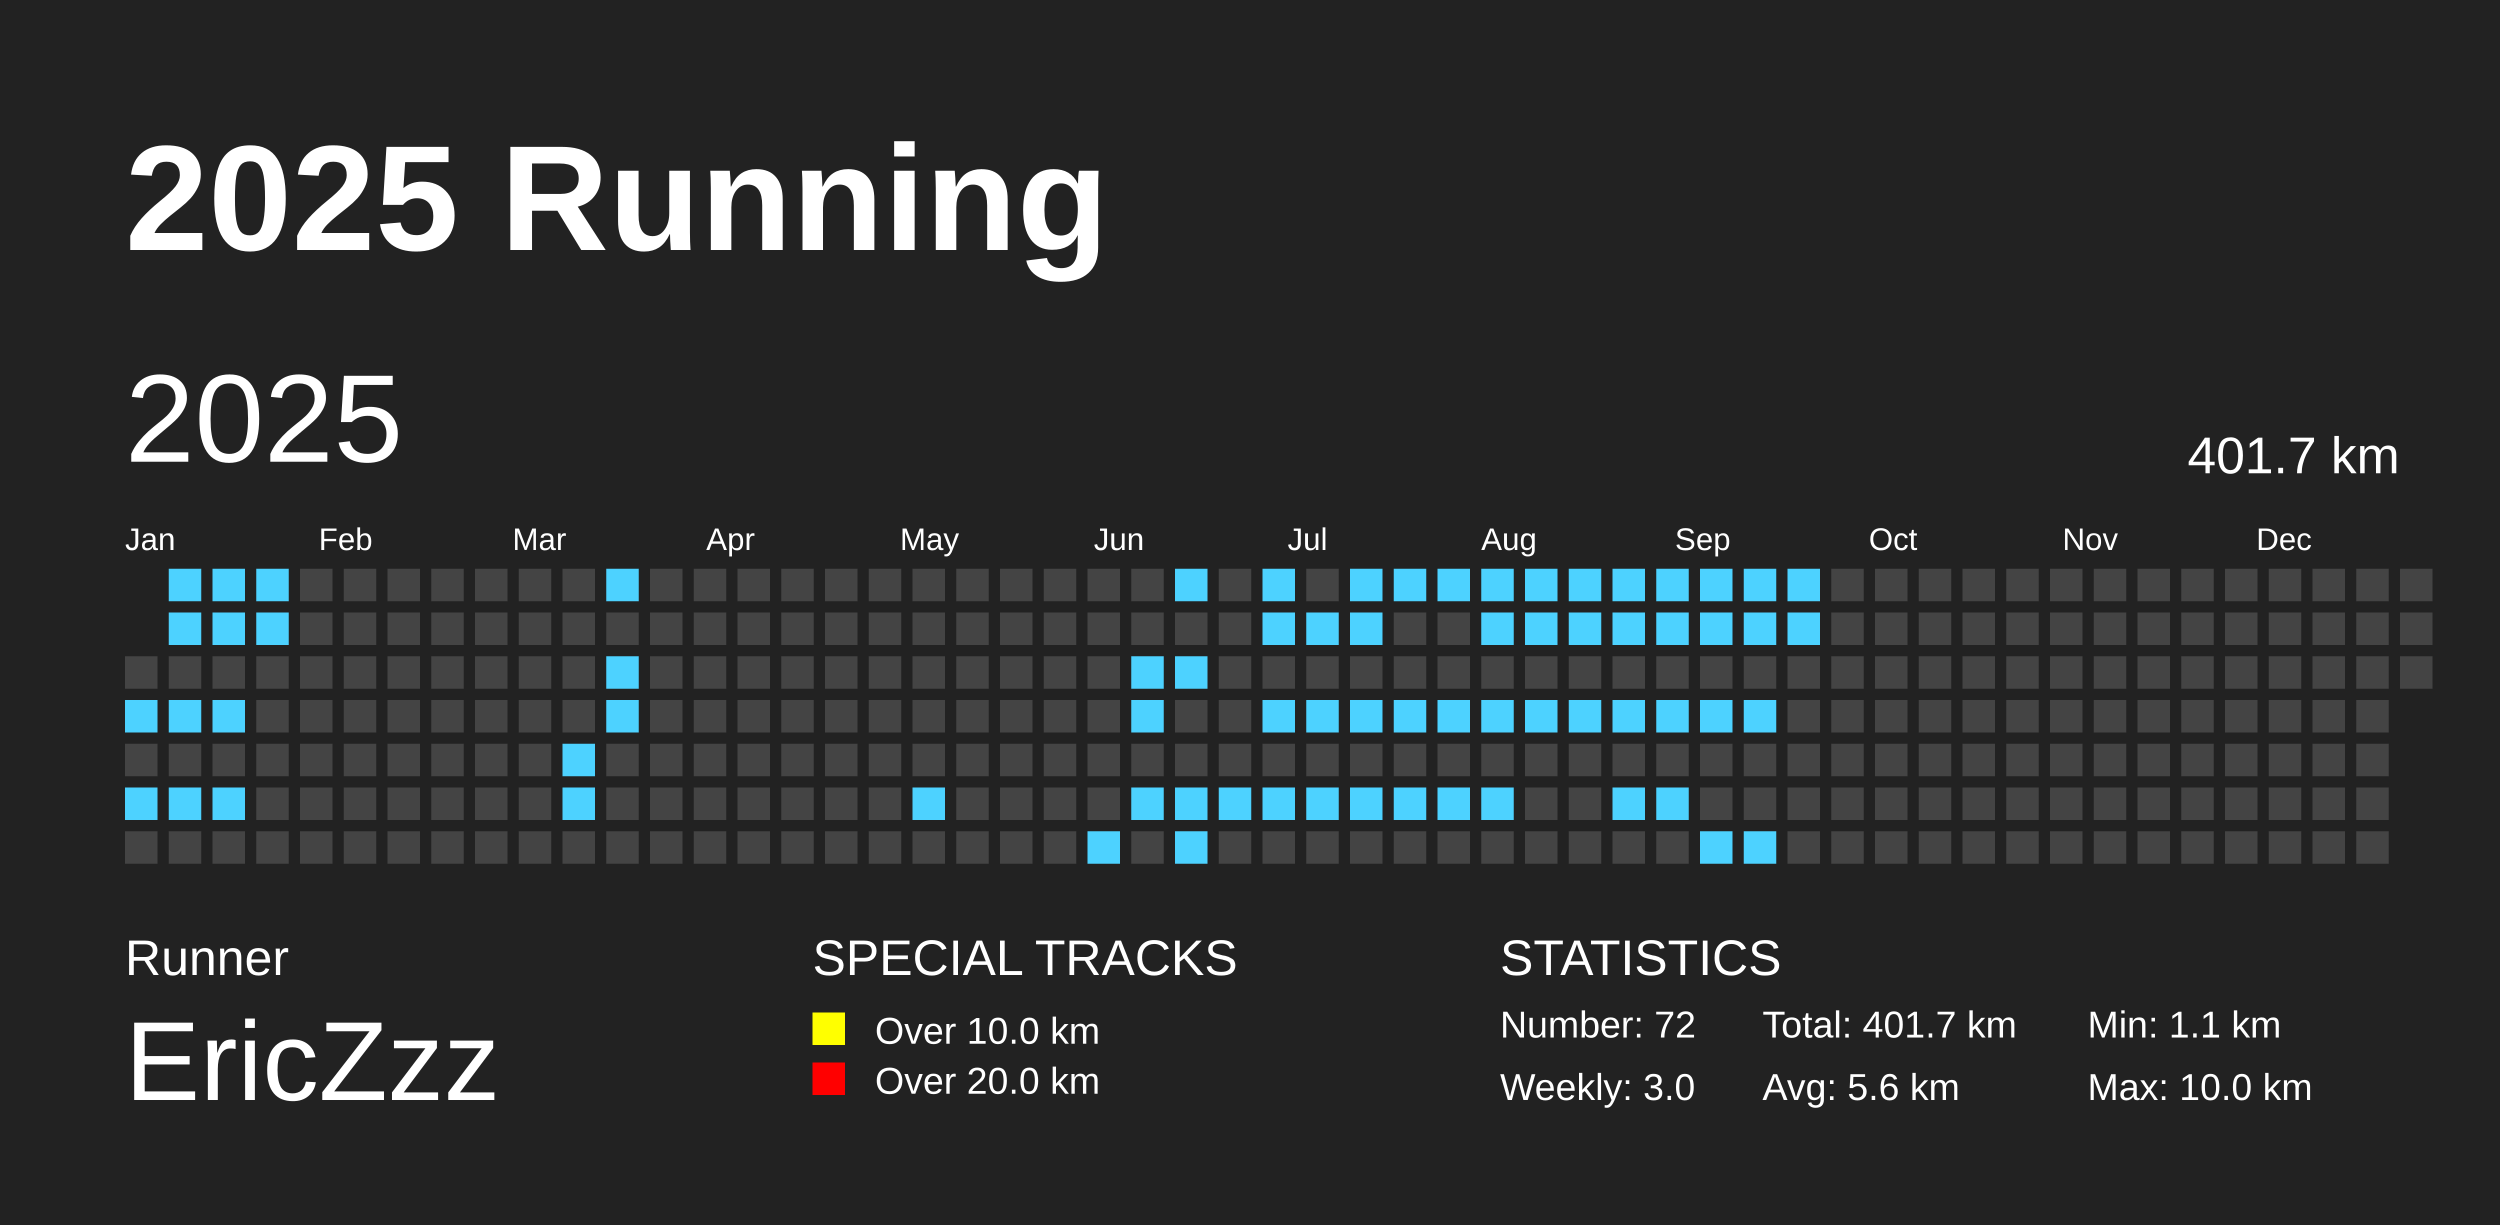
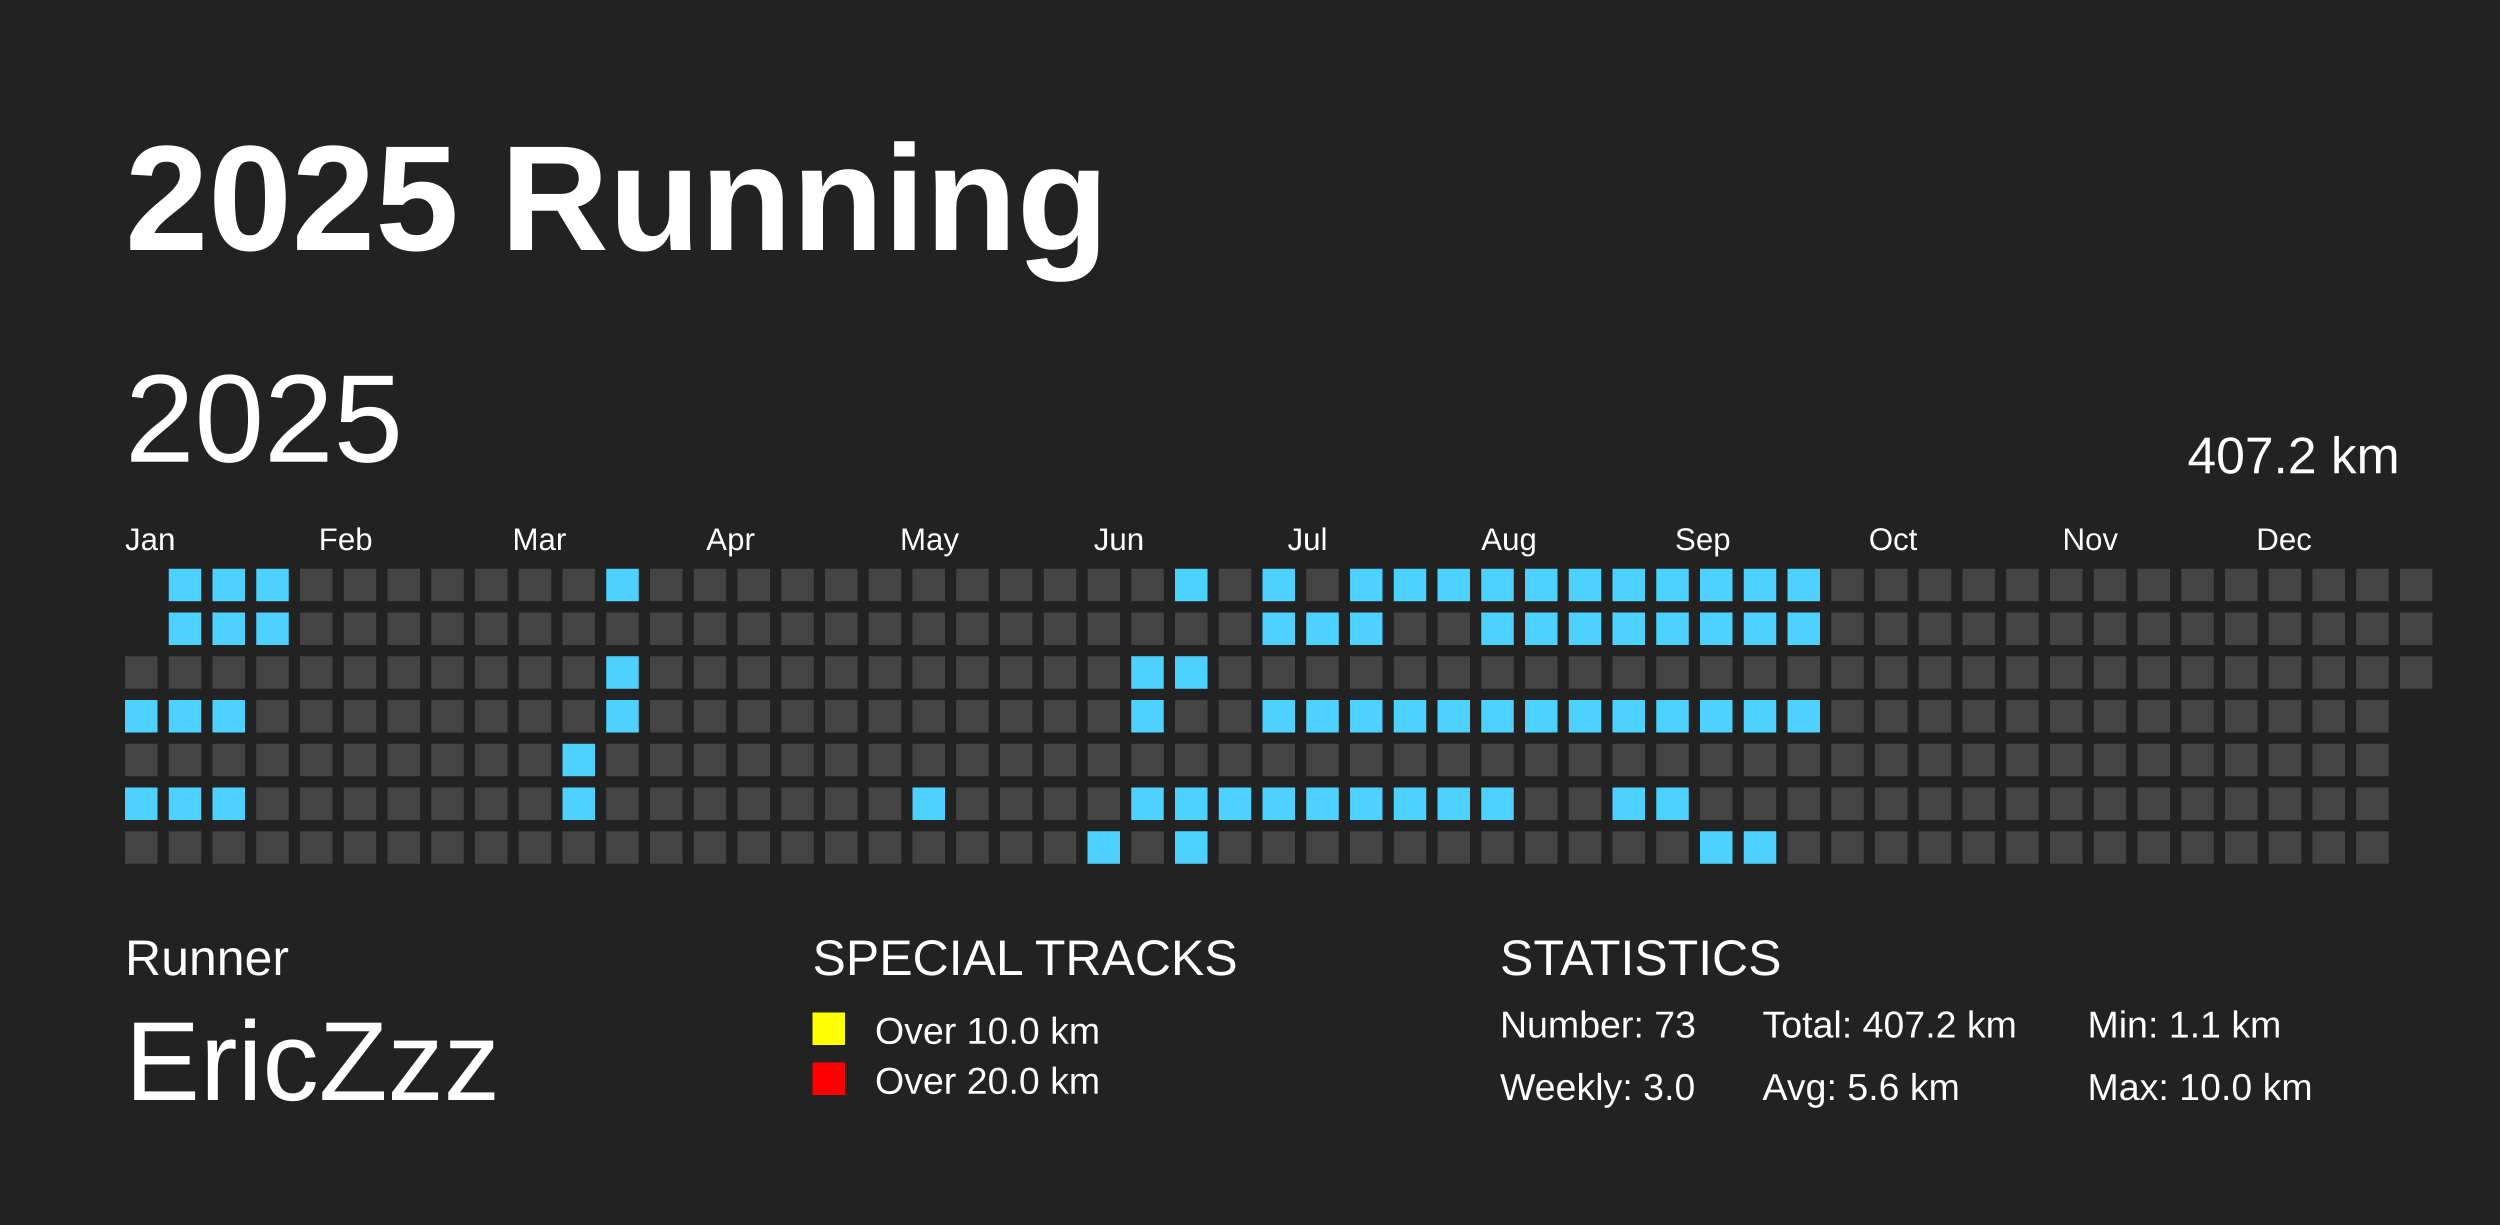
<svg xmlns="http://www.w3.org/2000/svg" baseProfile="full" height="98mm" version="1.1" viewBox="0,0,200,98" width="200mm">
  <defs />
  <rect fill="#222222" height="98" width="200" x="0" y="0" />
  <text fill="#FFFFFF" style="font-size:12px; font-family:Arial; font-weight:bold;" x="10" y="20">2025 Running</text>
  <text fill="#FFFFFF" style="font-size:4px; font-family:Arial" x="10" y="78">Runner</text>
  <text fill="#FFFFFF" style="font-size:9px; font-family:Arial" x="10" y="88">EricZzz</text>
  <text fill="#FFFFFF" style="font-size:4px; font-family:Arial" x="65" y="78">SPECIAL TRACKS</text>
  <rect fill="yellow" height="2.6" width="2.6" x="65" y="81" />
  <text fill="#FFFFFF" style="font-size:3px; font-family:Arial" x="70" y="83.5">Over 10.0 km</text>
  <rect fill="red" height="2.6" width="2.6" x="65" y="85" />
  <text fill="#FFFFFF" style="font-size:3px; font-family:Arial" x="70" y="87.5">Over 20.0 km</text>
  <text fill="#FFFFFF" style="font-size:4px; font-family:Arial" x="120" y="78">STATISTICS</text>
-   <text fill="#FFFFFF" style="font-size:3px; font-family:Arial" x="120" y="83">Number: 72</text>
+   <text fill="#FFFFFF" style="font-size:3px; font-family:Arial" x="120" y="83">Number: 73</text>
  <text fill="#FFFFFF" style="font-size:3px; font-family:Arial" x="120" y="88">Weekly: 3.0</text>
-   <text fill="#FFFFFF" style="font-size:3px; font-family:Arial" x="141" y="83">Total: 401.7 km</text>
+   <text fill="#FFFFFF" style="font-size:3px; font-family:Arial" x="141" y="83">Total: 407.2 km</text>
  <text fill="#FFFFFF" style="font-size:3px; font-family:Arial" x="141" y="88">Avg: 5.6 km</text>
  <text fill="#FFFFFF" style="font-size:3px; font-family:Arial" x="167" y="83">Min: 1.1 km</text>
  <text fill="#FFFFFF" style="font-size:3px; font-family:Arial" x="167" y="88">Max: 10.0 km</text>
  <text dominant-baseline="hanging" fill="#FFFFFF" style="font-size:10.0px; font-family:Arial;" x="10" y="30">2025</text>
-   <text dominant-baseline="hanging" fill="#FFFFFF" style="font-size:4.125px; font-family:Arial;" x="175" y="35">401.7 km</text>
+   <text dominant-baseline="hanging" fill="#FFFFFF" style="font-size:4.125px; font-family:Arial;" x="175" y="35">407.2 km</text>
  <text fill="#FFFFFF" style="font-size:2.5px; font-family:Arial" x="10.0" y="44">Jan</text>
  <text fill="#FFFFFF" style="font-size:2.5px; font-family:Arial" x="25.5" y="44">Feb</text>
  <text fill="#FFFFFF" style="font-size:2.5px; font-family:Arial" x="41.0" y="44">Mar</text>
  <text fill="#FFFFFF" style="font-size:2.5px; font-family:Arial" x="56.5" y="44">Apr</text>
  <text fill="#FFFFFF" style="font-size:2.5px; font-family:Arial" x="72.0" y="44">May</text>
  <text fill="#FFFFFF" style="font-size:2.5px; font-family:Arial" x="87.5" y="44">Jun</text>
  <text fill="#FFFFFF" style="font-size:2.5px; font-family:Arial" x="103.0" y="44">Jul</text>
  <text fill="#FFFFFF" style="font-size:2.5px; font-family:Arial" x="118.5" y="44">Aug</text>
  <text fill="#FFFFFF" style="font-size:2.5px; font-family:Arial" x="134.0" y="44">Sep</text>
  <text fill="#FFFFFF" style="font-size:2.5px; font-family:Arial" x="149.5" y="44">Oct</text>
  <text fill="#FFFFFF" style="font-size:2.5px; font-family:Arial" x="165.0" y="44">Nov</text>
  <text fill="#FFFFFF" style="font-size:2.5px; font-family:Arial" x="180.5" y="44">Dec</text>
  <rect fill="#444444" height="2.6" width="2.6" x="10.0" y="52.5" />
  <rect fill="#4DD2FF" height="2.6" width="2.6" x="10.0" y="56.0" />
  <rect fill="#444444" height="2.6" width="2.6" x="10.0" y="59.5" />
  <rect fill="#4DD2FF" height="2.6" width="2.6" x="10.0" y="63.0" />
  <rect fill="#444444" height="2.6" width="2.6" x="10.0" y="66.5" />
  <rect fill="#4DD2FF" height="2.6" width="2.6" x="13.5" y="45.5" />
  <rect fill="#4DD2FF" height="2.6" width="2.6" x="13.5" y="49.0" />
  <rect fill="#444444" height="2.6" width="2.6" x="13.5" y="52.5" />
  <rect fill="#4DD2FF" height="2.6" width="2.6" x="13.5" y="56.0" />
  <rect fill="#444444" height="2.6" width="2.6" x="13.5" y="59.5" />
  <rect fill="#4DD2FF" height="2.6" width="2.6" x="13.5" y="63.0" />
  <rect fill="#444444" height="2.6" width="2.6" x="13.5" y="66.5" />
  <rect fill="#4DD2FF" height="2.6" width="2.6" x="17.0" y="45.5" />
  <rect fill="#4DD2FF" height="2.6" width="2.6" x="17.0" y="49.0" />
  <rect fill="#444444" height="2.6" width="2.6" x="17.0" y="52.5" />
  <rect fill="#4DD2FF" height="2.6" width="2.6" x="17.0" y="56.0" />
  <rect fill="#444444" height="2.6" width="2.6" x="17.0" y="59.5" />
  <rect fill="#4DD2FF" height="2.6" width="2.6" x="17.0" y="63.0" />
  <rect fill="#444444" height="2.6" width="2.6" x="17.0" y="66.5" />
  <rect fill="#4DD2FF" height="2.6" width="2.6" x="20.5" y="45.5" />
  <rect fill="#4DD2FF" height="2.6" width="2.6" x="20.5" y="49.0" />
  <rect fill="#444444" height="2.6" width="2.6" x="20.5" y="52.5" />
  <rect fill="#444444" height="2.6" width="2.6" x="20.5" y="56.0" />
  <rect fill="#444444" height="2.6" width="2.6" x="20.5" y="59.5" />
  <rect fill="#444444" height="2.6" width="2.6" x="20.5" y="63.0" />
  <rect fill="#444444" height="2.6" width="2.6" x="20.5" y="66.5" />
  <rect fill="#444444" height="2.6" width="2.6" x="24.0" y="45.5" />
  <rect fill="#444444" height="2.6" width="2.6" x="24.0" y="49.0" />
  <rect fill="#444444" height="2.6" width="2.6" x="24.0" y="52.5" />
  <rect fill="#444444" height="2.6" width="2.6" x="24.0" y="56.0" />
  <rect fill="#444444" height="2.6" width="2.6" x="24.0" y="59.5" />
  <rect fill="#444444" height="2.6" width="2.6" x="24.0" y="63.0" />
  <rect fill="#444444" height="2.6" width="2.6" x="24.0" y="66.5" />
  <rect fill="#444444" height="2.6" width="2.6" x="27.5" y="45.5" />
  <rect fill="#444444" height="2.6" width="2.6" x="27.5" y="49.0" />
  <rect fill="#444444" height="2.6" width="2.6" x="27.5" y="52.5" />
  <rect fill="#444444" height="2.6" width="2.6" x="27.5" y="56.0" />
  <rect fill="#444444" height="2.6" width="2.6" x="27.5" y="59.5" />
  <rect fill="#444444" height="2.6" width="2.6" x="27.5" y="63.0" />
  <rect fill="#444444" height="2.6" width="2.6" x="27.5" y="66.5" />
  <rect fill="#444444" height="2.6" width="2.6" x="31.0" y="45.5" />
  <rect fill="#444444" height="2.6" width="2.6" x="31.0" y="49.0" />
  <rect fill="#444444" height="2.6" width="2.6" x="31.0" y="52.5" />
  <rect fill="#444444" height="2.6" width="2.6" x="31.0" y="56.0" />
  <rect fill="#444444" height="2.6" width="2.6" x="31.0" y="59.5" />
  <rect fill="#444444" height="2.6" width="2.6" x="31.0" y="63.0" />
  <rect fill="#444444" height="2.6" width="2.6" x="31.0" y="66.5" />
  <rect fill="#444444" height="2.6" width="2.6" x="34.5" y="45.5" />
  <rect fill="#444444" height="2.6" width="2.6" x="34.5" y="49.0" />
  <rect fill="#444444" height="2.6" width="2.6" x="34.5" y="52.5" />
  <rect fill="#444444" height="2.6" width="2.6" x="34.5" y="56.0" />
  <rect fill="#444444" height="2.6" width="2.6" x="34.5" y="59.5" />
  <rect fill="#444444" height="2.6" width="2.6" x="34.5" y="63.0" />
  <rect fill="#444444" height="2.6" width="2.6" x="34.5" y="66.5" />
  <rect fill="#444444" height="2.6" width="2.6" x="38.0" y="45.5" />
  <rect fill="#444444" height="2.6" width="2.6" x="38.0" y="49.0" />
  <rect fill="#444444" height="2.6" width="2.6" x="38.0" y="52.5" />
  <rect fill="#444444" height="2.6" width="2.6" x="38.0" y="56.0" />
  <rect fill="#444444" height="2.6" width="2.6" x="38.0" y="59.5" />
  <rect fill="#444444" height="2.6" width="2.6" x="38.0" y="63.0" />
  <rect fill="#444444" height="2.6" width="2.6" x="38.0" y="66.5" />
  <rect fill="#444444" height="2.6" width="2.6" x="41.5" y="45.5" />
  <rect fill="#444444" height="2.6" width="2.6" x="41.5" y="49.0" />
  <rect fill="#444444" height="2.6" width="2.6" x="41.5" y="52.5" />
  <rect fill="#444444" height="2.6" width="2.6" x="41.5" y="56.0" />
  <rect fill="#444444" height="2.6" width="2.6" x="41.5" y="59.5" />
  <rect fill="#444444" height="2.6" width="2.6" x="41.5" y="63.0" />
  <rect fill="#444444" height="2.6" width="2.6" x="41.5" y="66.5" />
  <rect fill="#444444" height="2.6" width="2.6" x="45.0" y="45.5" />
  <rect fill="#444444" height="2.6" width="2.6" x="45.0" y="49.0" />
  <rect fill="#444444" height="2.6" width="2.6" x="45.0" y="52.5" />
  <rect fill="#444444" height="2.6" width="2.6" x="45.0" y="56.0" />
  <rect fill="#4DD2FF" height="2.6" width="2.6" x="45.0" y="59.5" />
  <rect fill="#4DD2FF" height="2.6" width="2.6" x="45.0" y="63.0" />
  <rect fill="#444444" height="2.6" width="2.6" x="45.0" y="66.5" />
  <rect fill="#4DD2FF" height="2.6" width="2.6" x="48.5" y="45.5" />
  <rect fill="#444444" height="2.6" width="2.6" x="48.5" y="49.0" />
  <rect fill="#4DD2FF" height="2.6" width="2.6" x="48.5" y="52.5" />
  <rect fill="#4DD2FF" height="2.6" width="2.6" x="48.5" y="56.0" />
  <rect fill="#444444" height="2.6" width="2.6" x="48.5" y="59.5" />
  <rect fill="#444444" height="2.6" width="2.6" x="48.5" y="63.0" />
  <rect fill="#444444" height="2.6" width="2.6" x="48.5" y="66.5" />
  <rect fill="#444444" height="2.6" width="2.6" x="52.0" y="45.5" />
  <rect fill="#444444" height="2.6" width="2.6" x="52.0" y="49.0" />
  <rect fill="#444444" height="2.6" width="2.6" x="52.0" y="52.5" />
  <rect fill="#444444" height="2.6" width="2.6" x="52.0" y="56.0" />
  <rect fill="#444444" height="2.6" width="2.6" x="52.0" y="59.5" />
  <rect fill="#444444" height="2.6" width="2.6" x="52.0" y="63.0" />
  <rect fill="#444444" height="2.6" width="2.6" x="52.0" y="66.5" />
  <rect fill="#444444" height="2.6" width="2.6" x="55.5" y="45.5" />
  <rect fill="#444444" height="2.6" width="2.6" x="55.5" y="49.0" />
  <rect fill="#444444" height="2.6" width="2.6" x="55.5" y="52.5" />
  <rect fill="#444444" height="2.6" width="2.6" x="55.5" y="56.0" />
  <rect fill="#444444" height="2.6" width="2.6" x="55.5" y="59.5" />
  <rect fill="#444444" height="2.6" width="2.6" x="55.5" y="63.0" />
  <rect fill="#444444" height="2.6" width="2.6" x="55.5" y="66.5" />
  <rect fill="#444444" height="2.6" width="2.6" x="59.0" y="45.5" />
  <rect fill="#444444" height="2.6" width="2.6" x="59.0" y="49.0" />
  <rect fill="#444444" height="2.6" width="2.6" x="59.0" y="52.5" />
  <rect fill="#444444" height="2.6" width="2.6" x="59.0" y="56.0" />
  <rect fill="#444444" height="2.6" width="2.6" x="59.0" y="59.5" />
  <rect fill="#444444" height="2.6" width="2.6" x="59.0" y="63.0" />
  <rect fill="#444444" height="2.6" width="2.6" x="59.0" y="66.5" />
  <rect fill="#444444" height="2.6" width="2.6" x="62.5" y="45.5" />
  <rect fill="#444444" height="2.6" width="2.6" x="62.5" y="49.0" />
  <rect fill="#444444" height="2.6" width="2.6" x="62.5" y="52.5" />
  <rect fill="#444444" height="2.6" width="2.6" x="62.5" y="56.0" />
  <rect fill="#444444" height="2.6" width="2.6" x="62.5" y="59.5" />
  <rect fill="#444444" height="2.6" width="2.6" x="62.5" y="63.0" />
  <rect fill="#444444" height="2.6" width="2.6" x="62.5" y="66.5" />
  <rect fill="#444444" height="2.6" width="2.6" x="66.0" y="45.5" />
  <rect fill="#444444" height="2.6" width="2.6" x="66.0" y="49.0" />
  <rect fill="#444444" height="2.6" width="2.6" x="66.0" y="52.5" />
  <rect fill="#444444" height="2.6" width="2.6" x="66.0" y="56.0" />
  <rect fill="#444444" height="2.6" width="2.6" x="66.0" y="59.5" />
  <rect fill="#444444" height="2.6" width="2.6" x="66.0" y="63.0" />
  <rect fill="#444444" height="2.6" width="2.6" x="66.0" y="66.5" />
  <rect fill="#444444" height="2.6" width="2.6" x="69.5" y="45.5" />
  <rect fill="#444444" height="2.6" width="2.6" x="69.5" y="49.0" />
  <rect fill="#444444" height="2.6" width="2.6" x="69.5" y="52.5" />
  <rect fill="#444444" height="2.6" width="2.6" x="69.5" y="56.0" />
  <rect fill="#444444" height="2.6" width="2.6" x="69.5" y="59.5" />
  <rect fill="#444444" height="2.6" width="2.6" x="69.5" y="63.0" />
  <rect fill="#444444" height="2.6" width="2.6" x="69.5" y="66.5" />
  <rect fill="#444444" height="2.6" width="2.6" x="73.0" y="45.5" />
  <rect fill="#444444" height="2.6" width="2.6" x="73.0" y="49.0" />
  <rect fill="#444444" height="2.6" width="2.6" x="73.0" y="52.5" />
  <rect fill="#444444" height="2.6" width="2.6" x="73.0" y="56.0" />
  <rect fill="#444444" height="2.6" width="2.6" x="73.0" y="59.5" />
  <rect fill="#4DD2FF" height="2.6" width="2.6" x="73.0" y="63.0" />
  <rect fill="#444444" height="2.6" width="2.6" x="73.0" y="66.5" />
  <rect fill="#444444" height="2.6" width="2.6" x="76.5" y="45.5" />
  <rect fill="#444444" height="2.6" width="2.6" x="76.5" y="49.0" />
  <rect fill="#444444" height="2.6" width="2.6" x="76.5" y="52.5" />
  <rect fill="#444444" height="2.6" width="2.6" x="76.5" y="56.0" />
  <rect fill="#444444" height="2.6" width="2.6" x="76.5" y="59.5" />
  <rect fill="#444444" height="2.6" width="2.6" x="76.5" y="63.0" />
  <rect fill="#444444" height="2.6" width="2.6" x="76.5" y="66.5" />
  <rect fill="#444444" height="2.6" width="2.6" x="80.0" y="45.5" />
  <rect fill="#444444" height="2.6" width="2.6" x="80.0" y="49.0" />
  <rect fill="#444444" height="2.6" width="2.6" x="80.0" y="52.5" />
  <rect fill="#444444" height="2.6" width="2.6" x="80.0" y="56.0" />
  <rect fill="#444444" height="2.6" width="2.6" x="80.0" y="59.5" />
  <rect fill="#444444" height="2.6" width="2.6" x="80.0" y="63.0" />
  <rect fill="#444444" height="2.6" width="2.6" x="80.0" y="66.5" />
  <rect fill="#444444" height="2.6" width="2.6" x="83.5" y="45.5" />
  <rect fill="#444444" height="2.6" width="2.6" x="83.5" y="49.0" />
  <rect fill="#444444" height="2.6" width="2.6" x="83.5" y="52.5" />
  <rect fill="#444444" height="2.6" width="2.6" x="83.5" y="56.0" />
  <rect fill="#444444" height="2.6" width="2.6" x="83.5" y="59.5" />
  <rect fill="#444444" height="2.6" width="2.6" x="83.5" y="63.0" />
  <rect fill="#444444" height="2.6" width="2.6" x="83.5" y="66.5" />
  <rect fill="#444444" height="2.6" width="2.6" x="87.0" y="45.5" />
  <rect fill="#444444" height="2.6" width="2.6" x="87.0" y="49.0" />
  <rect fill="#444444" height="2.6" width="2.6" x="87.0" y="52.5" />
  <rect fill="#444444" height="2.6" width="2.6" x="87.0" y="56.0" />
  <rect fill="#444444" height="2.6" width="2.6" x="87.0" y="59.5" />
  <rect fill="#444444" height="2.6" width="2.6" x="87.0" y="63.0" />
  <rect fill="#4DD2FF" height="2.6" width="2.6" x="87.0" y="66.5" />
  <rect fill="#444444" height="2.6" width="2.6" x="90.5" y="45.5" />
  <rect fill="#444444" height="2.6" width="2.6" x="90.5" y="49.0" />
  <rect fill="#4DD2FF" height="2.6" width="2.6" x="90.5" y="52.5" />
  <rect fill="#4DD2FF" height="2.6" width="2.6" x="90.5" y="56.0" />
  <rect fill="#444444" height="2.6" width="2.6" x="90.5" y="59.5" />
  <rect fill="#4DD2FF" height="2.6" width="2.6" x="90.5" y="63.0" />
  <rect fill="#444444" height="2.6" width="2.6" x="90.5" y="66.5" />
  <rect fill="#4DD2FF" height="2.6" width="2.6" x="94.0" y="45.5" />
  <rect fill="#444444" height="2.6" width="2.6" x="94.0" y="49.0" />
  <rect fill="#4DD2FF" height="2.6" width="2.6" x="94.0" y="52.5" />
  <rect fill="#444444" height="2.6" width="2.6" x="94.0" y="56.0" />
  <rect fill="#444444" height="2.6" width="2.6" x="94.0" y="59.5" />
  <rect fill="#4DD2FF" height="2.6" width="2.6" x="94.0" y="63.0" />
  <rect fill="#4DD2FF" height="2.6" width="2.6" x="94.0" y="66.5" />
  <rect fill="#444444" height="2.6" width="2.6" x="97.5" y="45.5" />
  <rect fill="#444444" height="2.6" width="2.6" x="97.5" y="49.0" />
  <rect fill="#444444" height="2.6" width="2.6" x="97.5" y="52.5" />
  <rect fill="#444444" height="2.6" width="2.6" x="97.5" y="56.0" />
  <rect fill="#444444" height="2.6" width="2.6" x="97.5" y="59.5" />
  <rect fill="#4DD2FF" height="2.6" width="2.6" x="97.5" y="63.0" />
  <rect fill="#444444" height="2.6" width="2.6" x="97.5" y="66.5" />
  <rect fill="#4DD2FF" height="2.6" width="2.6" x="101.0" y="45.5" />
  <rect fill="#4DD2FF" height="2.6" width="2.6" x="101.0" y="49.0" />
  <rect fill="#444444" height="2.6" width="2.6" x="101.0" y="52.5" />
  <rect fill="#4DD2FF" height="2.6" width="2.6" x="101.0" y="56.0" />
  <rect fill="#444444" height="2.6" width="2.6" x="101.0" y="59.5" />
  <rect fill="#4DD2FF" height="2.6" width="2.6" x="101.0" y="63.0" />
  <rect fill="#444444" height="2.6" width="2.6" x="101.0" y="66.5" />
  <rect fill="#444444" height="2.6" width="2.6" x="104.5" y="45.5" />
  <rect fill="#4DD2FF" height="2.6" width="2.6" x="104.5" y="49.0" />
  <rect fill="#444444" height="2.6" width="2.6" x="104.5" y="52.5" />
  <rect fill="#4DD2FF" height="2.6" width="2.6" x="104.5" y="56.0" />
  <rect fill="#444444" height="2.6" width="2.6" x="104.5" y="59.5" />
  <rect fill="#4DD2FF" height="2.6" width="2.6" x="104.5" y="63.0" />
  <rect fill="#444444" height="2.6" width="2.6" x="104.5" y="66.5" />
  <rect fill="#4DD2FF" height="2.6" width="2.6" x="108.0" y="45.5" />
  <rect fill="#4DD2FF" height="2.6" width="2.6" x="108.0" y="49.0" />
  <rect fill="#444444" height="2.6" width="2.6" x="108.0" y="52.5" />
  <rect fill="#4DD2FF" height="2.6" width="2.6" x="108.0" y="56.0" />
  <rect fill="#444444" height="2.6" width="2.6" x="108.0" y="59.5" />
  <rect fill="#4DD2FF" height="2.6" width="2.6" x="108.0" y="63.0" />
  <rect fill="#444444" height="2.6" width="2.6" x="108.0" y="66.5" />
  <rect fill="#4DD2FF" height="2.6" width="2.6" x="111.5" y="45.5" />
  <rect fill="#444444" height="2.6" width="2.6" x="111.5" y="49.0" />
  <rect fill="#444444" height="2.6" width="2.6" x="111.5" y="52.5" />
  <rect fill="#4DD2FF" height="2.6" width="2.6" x="111.5" y="56.0" />
  <rect fill="#444444" height="2.6" width="2.6" x="111.5" y="59.5" />
  <rect fill="#4DD2FF" height="2.6" width="2.6" x="111.5" y="63.0" />
  <rect fill="#444444" height="2.6" width="2.6" x="111.5" y="66.5" />
  <rect fill="#4DD2FF" height="2.6" width="2.6" x="115.0" y="45.5" />
  <rect fill="#444444" height="2.6" width="2.6" x="115.0" y="49.0" />
  <rect fill="#444444" height="2.6" width="2.6" x="115.0" y="52.5" />
  <rect fill="#4DD2FF" height="2.6" width="2.6" x="115.0" y="56.0" />
  <rect fill="#444444" height="2.6" width="2.6" x="115.0" y="59.5" />
  <rect fill="#4DD2FF" height="2.6" width="2.6" x="115.0" y="63.0" />
  <rect fill="#444444" height="2.6" width="2.6" x="115.0" y="66.5" />
  <rect fill="#4DD2FF" height="2.6" width="2.6" x="118.5" y="45.5" />
  <rect fill="#4DD2FF" height="2.6" width="2.6" x="118.5" y="49.0" />
  <rect fill="#444444" height="2.6" width="2.6" x="118.5" y="52.5" />
  <rect fill="#4DD2FF" height="2.6" width="2.6" x="118.5" y="56.0" />
  <rect fill="#444444" height="2.6" width="2.6" x="118.5" y="59.5" />
  <rect fill="#4DD2FF" height="2.6" width="2.6" x="118.5" y="63.0" />
  <rect fill="#444444" height="2.6" width="2.6" x="118.5" y="66.5" />
  <rect fill="#4DD2FF" height="2.6" width="2.6" x="122.0" y="45.5" />
  <rect fill="#4DD2FF" height="2.6" width="2.6" x="122.0" y="49.0" />
  <rect fill="#444444" height="2.6" width="2.6" x="122.0" y="52.5" />
  <rect fill="#4DD2FF" height="2.6" width="2.6" x="122.0" y="56.0" />
  <rect fill="#444444" height="2.6" width="2.6" x="122.0" y="59.5" />
  <rect fill="#444444" height="2.6" width="2.6" x="122.0" y="63.0" />
  <rect fill="#444444" height="2.6" width="2.6" x="122.0" y="66.5" />
  <rect fill="#4DD2FF" height="2.6" width="2.6" x="125.5" y="45.5" />
  <rect fill="#4DD2FF" height="2.6" width="2.6" x="125.5" y="49.0" />
  <rect fill="#444444" height="2.6" width="2.6" x="125.5" y="52.5" />
  <rect fill="#4DD2FF" height="2.6" width="2.6" x="125.5" y="56.0" />
  <rect fill="#444444" height="2.6" width="2.6" x="125.5" y="59.5" />
  <rect fill="#444444" height="2.6" width="2.6" x="125.5" y="63.0" />
  <rect fill="#444444" height="2.6" width="2.6" x="125.5" y="66.5" />
  <rect fill="#4DD2FF" height="2.6" width="2.6" x="129.0" y="45.5" />
  <rect fill="#4DD2FF" height="2.6" width="2.6" x="129.0" y="49.0" />
  <rect fill="#444444" height="2.6" width="2.6" x="129.0" y="52.5" />
  <rect fill="#4DD2FF" height="2.6" width="2.6" x="129.0" y="56.0" />
  <rect fill="#444444" height="2.6" width="2.6" x="129.0" y="59.5" />
  <rect fill="#4DD2FF" height="2.6" width="2.6" x="129.0" y="63.0" />
  <rect fill="#444444" height="2.6" width="2.6" x="129.0" y="66.5" />
  <rect fill="#4DD2FF" height="2.6" width="2.6" x="132.5" y="45.5" />
  <rect fill="#4DD2FF" height="2.6" width="2.6" x="132.5" y="49.0" />
  <rect fill="#444444" height="2.6" width="2.6" x="132.5" y="52.5" />
  <rect fill="#4DD2FF" height="2.6" width="2.6" x="132.5" y="56.0" />
  <rect fill="#444444" height="2.6" width="2.6" x="132.5" y="59.5" />
  <rect fill="#4DD2FF" height="2.6" width="2.6" x="132.5" y="63.0" />
  <rect fill="#444444" height="2.6" width="2.6" x="132.5" y="66.5" />
  <rect fill="#4DD2FF" height="2.6" width="2.6" x="136.0" y="45.5" />
  <rect fill="#4DD2FF" height="2.6" width="2.6" x="136.0" y="49.0" />
  <rect fill="#444444" height="2.6" width="2.6" x="136.0" y="52.5" />
  <rect fill="#4DD2FF" height="2.6" width="2.6" x="136.0" y="56.0" />
  <rect fill="#444444" height="2.6" width="2.6" x="136.0" y="59.5" />
  <rect fill="#444444" height="2.6" width="2.6" x="136.0" y="63.0" />
  <rect fill="#4DD2FF" height="2.6" width="2.6" x="136.0" y="66.5" />
  <rect fill="#4DD2FF" height="2.6" width="2.6" x="139.5" y="45.5" />
  <rect fill="#4DD2FF" height="2.6" width="2.6" x="139.5" y="49.0" />
  <rect fill="#444444" height="2.6" width="2.6" x="139.5" y="52.5" />
  <rect fill="#4DD2FF" height="2.6" width="2.6" x="139.5" y="56.0" />
  <rect fill="#444444" height="2.6" width="2.6" x="139.5" y="59.5" />
  <rect fill="#444444" height="2.6" width="2.6" x="139.5" y="63.0" />
  <rect fill="#4DD2FF" height="2.6" width="2.6" x="139.5" y="66.5" />
  <rect fill="#4DD2FF" height="2.6" width="2.6" x="143.0" y="45.5" />
  <rect fill="#4DD2FF" height="2.6" width="2.6" x="143.0" y="49.0" />
  <rect fill="#444444" height="2.6" width="2.6" x="143.0" y="52.5" />
-   <rect fill="#444444" height="2.6" width="2.6" x="143.0" y="56.0" />
+   <rect fill="#4DD2FF" height="2.6" width="2.6" x="143.0" y="56.0" />
  <rect fill="#444444" height="2.6" width="2.6" x="143.0" y="59.5" />
  <rect fill="#444444" height="2.6" width="2.6" x="143.0" y="63.0" />
  <rect fill="#444444" height="2.6" width="2.6" x="143.0" y="66.5" />
  <rect fill="#444444" height="2.6" width="2.6" x="146.5" y="45.5" />
  <rect fill="#444444" height="2.6" width="2.6" x="146.5" y="49.0" />
  <rect fill="#444444" height="2.6" width="2.6" x="146.5" y="52.5" />
  <rect fill="#444444" height="2.6" width="2.6" x="146.5" y="56.0" />
  <rect fill="#444444" height="2.6" width="2.6" x="146.5" y="59.5" />
  <rect fill="#444444" height="2.6" width="2.6" x="146.5" y="63.0" />
  <rect fill="#444444" height="2.6" width="2.6" x="146.5" y="66.5" />
  <rect fill="#444444" height="2.6" width="2.6" x="150.0" y="45.5" />
  <rect fill="#444444" height="2.6" width="2.6" x="150.0" y="49.0" />
  <rect fill="#444444" height="2.6" width="2.6" x="150.0" y="52.5" />
  <rect fill="#444444" height="2.6" width="2.6" x="150.0" y="56.0" />
  <rect fill="#444444" height="2.6" width="2.6" x="150.0" y="59.5" />
  <rect fill="#444444" height="2.6" width="2.6" x="150.0" y="63.0" />
  <rect fill="#444444" height="2.6" width="2.6" x="150.0" y="66.5" />
  <rect fill="#444444" height="2.6" width="2.6" x="153.5" y="45.5" />
  <rect fill="#444444" height="2.6" width="2.6" x="153.5" y="49.0" />
  <rect fill="#444444" height="2.6" width="2.6" x="153.5" y="52.5" />
  <rect fill="#444444" height="2.6" width="2.6" x="153.5" y="56.0" />
  <rect fill="#444444" height="2.6" width="2.6" x="153.5" y="59.5" />
  <rect fill="#444444" height="2.6" width="2.6" x="153.5" y="63.0" />
  <rect fill="#444444" height="2.6" width="2.6" x="153.5" y="66.5" />
  <rect fill="#444444" height="2.6" width="2.6" x="157.0" y="45.5" />
  <rect fill="#444444" height="2.6" width="2.6" x="157.0" y="49.0" />
  <rect fill="#444444" height="2.6" width="2.6" x="157.0" y="52.5" />
  <rect fill="#444444" height="2.6" width="2.6" x="157.0" y="56.0" />
  <rect fill="#444444" height="2.6" width="2.6" x="157.0" y="59.5" />
  <rect fill="#444444" height="2.6" width="2.6" x="157.0" y="63.0" />
  <rect fill="#444444" height="2.6" width="2.6" x="157.0" y="66.5" />
  <rect fill="#444444" height="2.6" width="2.6" x="160.5" y="45.5" />
  <rect fill="#444444" height="2.6" width="2.6" x="160.5" y="49.0" />
  <rect fill="#444444" height="2.6" width="2.6" x="160.5" y="52.5" />
  <rect fill="#444444" height="2.6" width="2.6" x="160.5" y="56.0" />
  <rect fill="#444444" height="2.6" width="2.6" x="160.5" y="59.5" />
  <rect fill="#444444" height="2.6" width="2.6" x="160.5" y="63.0" />
  <rect fill="#444444" height="2.6" width="2.6" x="160.5" y="66.5" />
  <rect fill="#444444" height="2.6" width="2.6" x="164.0" y="45.5" />
  <rect fill="#444444" height="2.6" width="2.6" x="164.0" y="49.0" />
  <rect fill="#444444" height="2.6" width="2.6" x="164.0" y="52.5" />
  <rect fill="#444444" height="2.6" width="2.6" x="164.0" y="56.0" />
  <rect fill="#444444" height="2.6" width="2.6" x="164.0" y="59.5" />
  <rect fill="#444444" height="2.6" width="2.6" x="164.0" y="63.0" />
  <rect fill="#444444" height="2.6" width="2.6" x="164.0" y="66.5" />
  <rect fill="#444444" height="2.6" width="2.6" x="167.5" y="45.5" />
  <rect fill="#444444" height="2.6" width="2.6" x="167.5" y="49.0" />
  <rect fill="#444444" height="2.6" width="2.6" x="167.5" y="52.5" />
  <rect fill="#444444" height="2.6" width="2.6" x="167.5" y="56.0" />
  <rect fill="#444444" height="2.6" width="2.6" x="167.5" y="59.5" />
  <rect fill="#444444" height="2.6" width="2.6" x="167.5" y="63.0" />
  <rect fill="#444444" height="2.6" width="2.6" x="167.5" y="66.5" />
  <rect fill="#444444" height="2.6" width="2.6" x="171.0" y="45.5" />
  <rect fill="#444444" height="2.6" width="2.6" x="171.0" y="49.0" />
  <rect fill="#444444" height="2.6" width="2.6" x="171.0" y="52.5" />
  <rect fill="#444444" height="2.6" width="2.6" x="171.0" y="56.0" />
  <rect fill="#444444" height="2.6" width="2.6" x="171.0" y="59.5" />
  <rect fill="#444444" height="2.6" width="2.6" x="171.0" y="63.0" />
  <rect fill="#444444" height="2.6" width="2.6" x="171.0" y="66.5" />
  <rect fill="#444444" height="2.6" width="2.6" x="174.5" y="45.5" />
  <rect fill="#444444" height="2.6" width="2.6" x="174.5" y="49.0" />
  <rect fill="#444444" height="2.6" width="2.6" x="174.5" y="52.5" />
  <rect fill="#444444" height="2.6" width="2.6" x="174.5" y="56.0" />
  <rect fill="#444444" height="2.6" width="2.6" x="174.5" y="59.5" />
  <rect fill="#444444" height="2.6" width="2.6" x="174.5" y="63.0" />
  <rect fill="#444444" height="2.6" width="2.6" x="174.5" y="66.5" />
  <rect fill="#444444" height="2.6" width="2.6" x="178.0" y="45.5" />
  <rect fill="#444444" height="2.6" width="2.6" x="178.0" y="49.0" />
  <rect fill="#444444" height="2.6" width="2.6" x="178.0" y="52.5" />
  <rect fill="#444444" height="2.6" width="2.6" x="178.0" y="56.0" />
  <rect fill="#444444" height="2.6" width="2.6" x="178.0" y="59.5" />
  <rect fill="#444444" height="2.6" width="2.6" x="178.0" y="63.0" />
  <rect fill="#444444" height="2.6" width="2.6" x="178.0" y="66.5" />
  <rect fill="#444444" height="2.6" width="2.6" x="181.5" y="45.5" />
  <rect fill="#444444" height="2.6" width="2.6" x="181.5" y="49.0" />
  <rect fill="#444444" height="2.6" width="2.6" x="181.5" y="52.5" />
  <rect fill="#444444" height="2.6" width="2.6" x="181.5" y="56.0" />
  <rect fill="#444444" height="2.6" width="2.6" x="181.5" y="59.5" />
  <rect fill="#444444" height="2.6" width="2.6" x="181.5" y="63.0" />
  <rect fill="#444444" height="2.6" width="2.6" x="181.5" y="66.5" />
  <rect fill="#444444" height="2.6" width="2.6" x="185.0" y="45.5" />
  <rect fill="#444444" height="2.6" width="2.6" x="185.0" y="49.0" />
  <rect fill="#444444" height="2.6" width="2.6" x="185.0" y="52.5" />
  <rect fill="#444444" height="2.6" width="2.6" x="185.0" y="56.0" />
  <rect fill="#444444" height="2.6" width="2.6" x="185.0" y="59.5" />
  <rect fill="#444444" height="2.6" width="2.6" x="185.0" y="63.0" />
  <rect fill="#444444" height="2.6" width="2.6" x="185.0" y="66.5" />
  <rect fill="#444444" height="2.6" width="2.6" x="188.5" y="45.5" />
  <rect fill="#444444" height="2.6" width="2.6" x="188.5" y="49.0" />
  <rect fill="#444444" height="2.6" width="2.6" x="188.5" y="52.5" />
  <rect fill="#444444" height="2.6" width="2.6" x="188.5" y="56.0" />
  <rect fill="#444444" height="2.6" width="2.6" x="188.5" y="59.5" />
  <rect fill="#444444" height="2.6" width="2.6" x="188.5" y="63.0" />
  <rect fill="#444444" height="2.6" width="2.6" x="188.5" y="66.5" />
  <rect fill="#444444" height="2.6" width="2.6" x="192.0" y="45.5" />
  <rect fill="#444444" height="2.6" width="2.6" x="192.0" y="49.0" />
  <rect fill="#444444" height="2.6" width="2.6" x="192.0" y="52.5" />
</svg>
